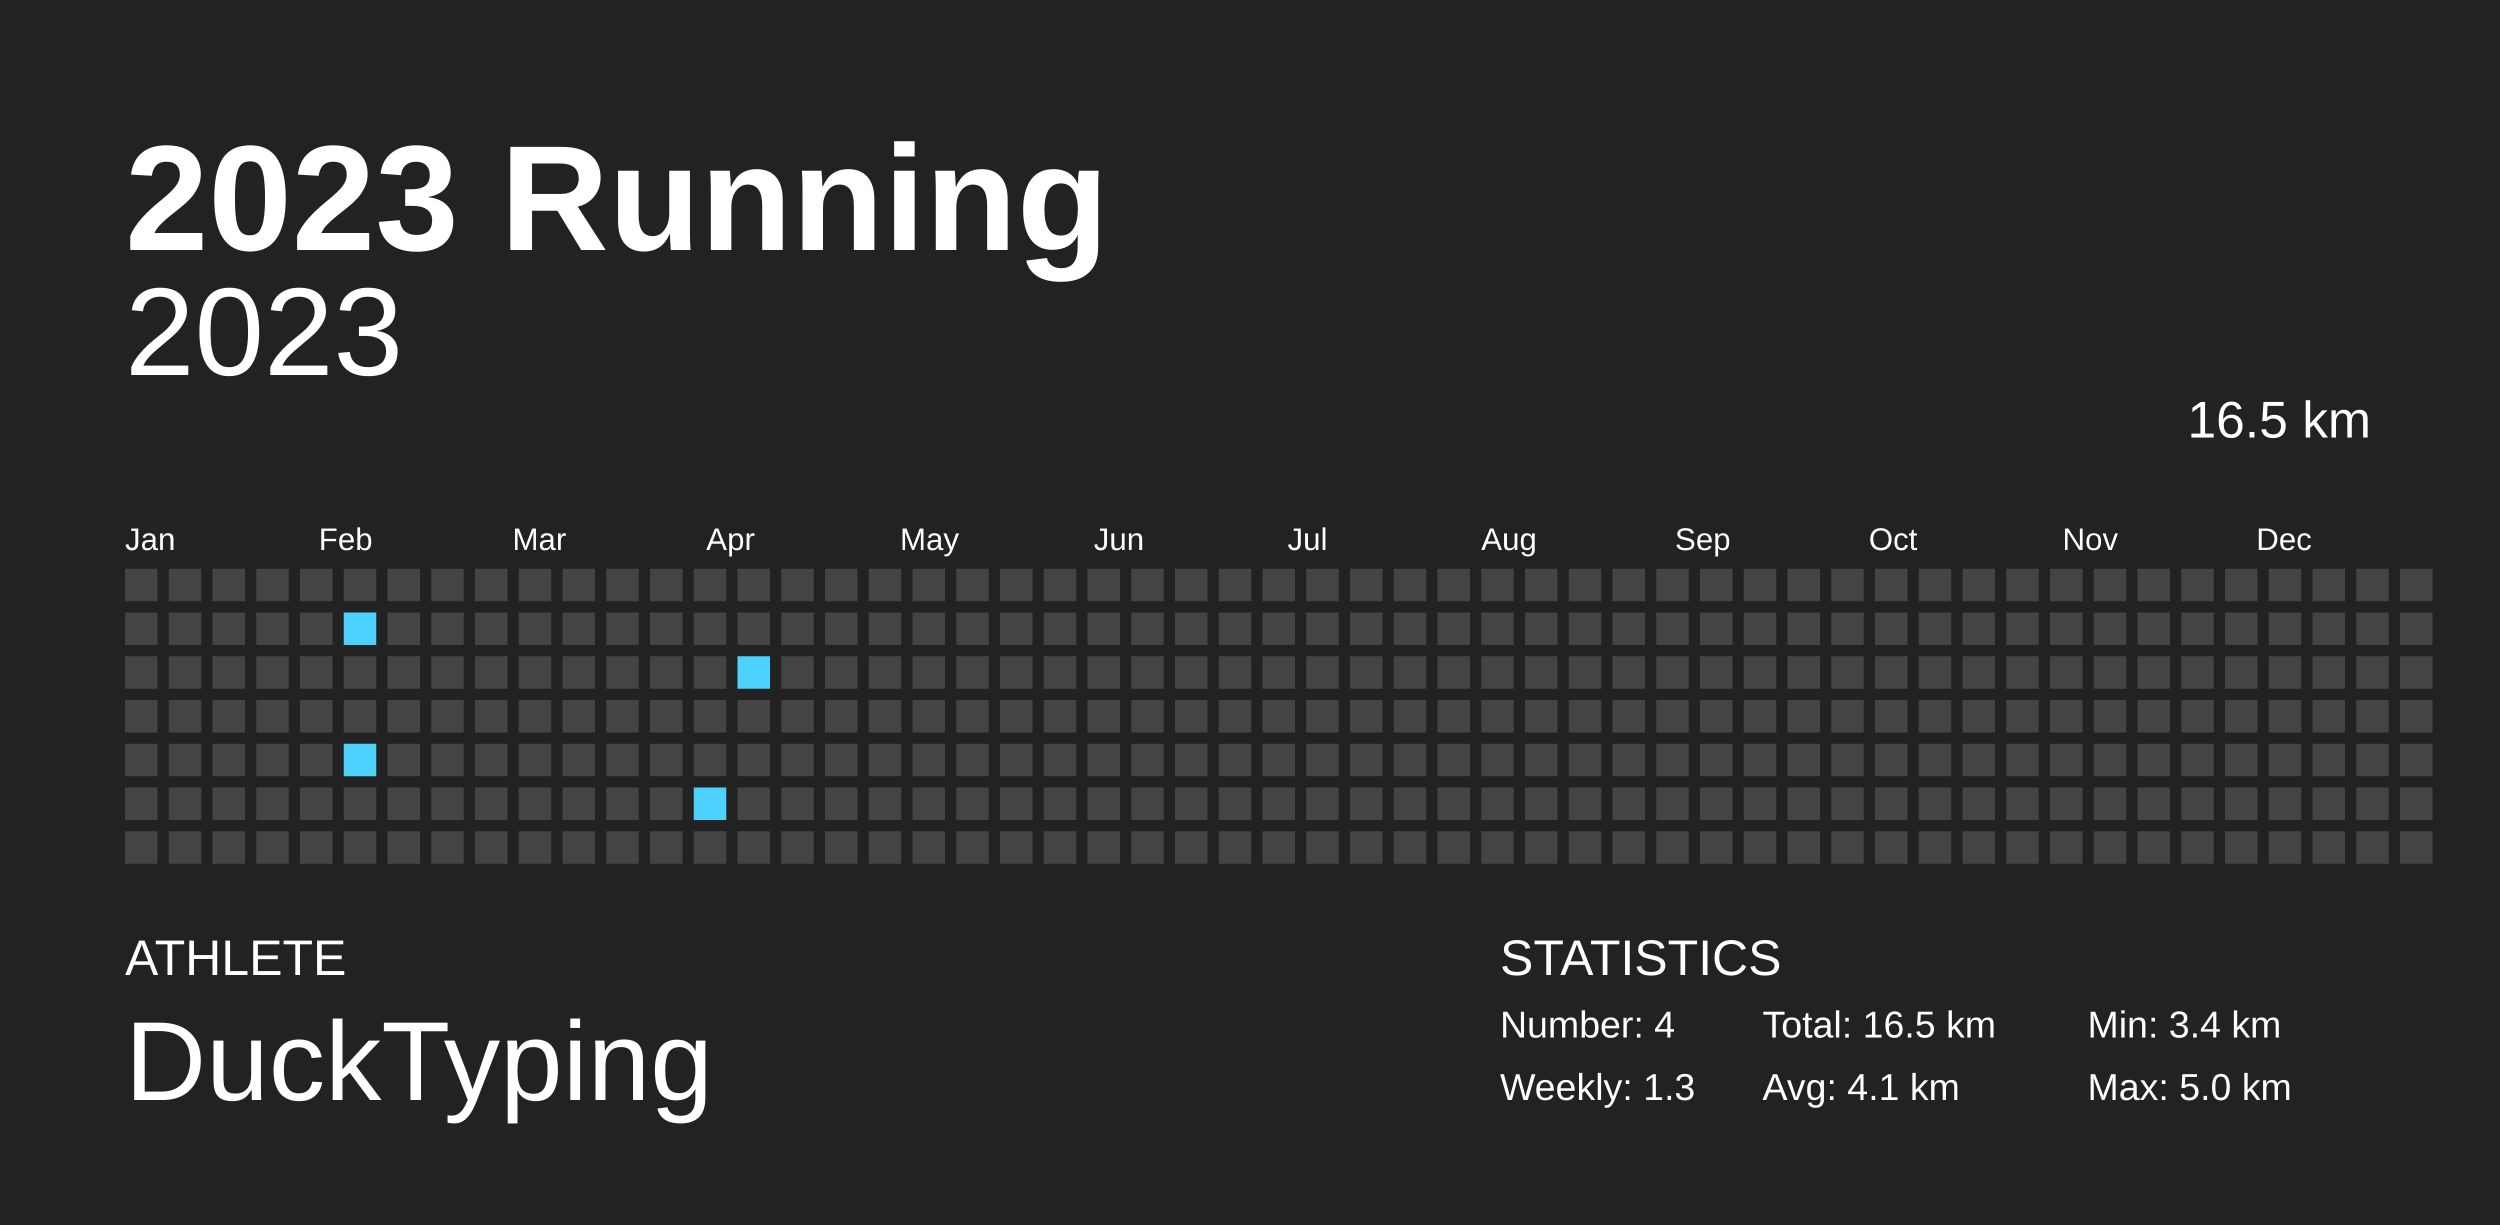
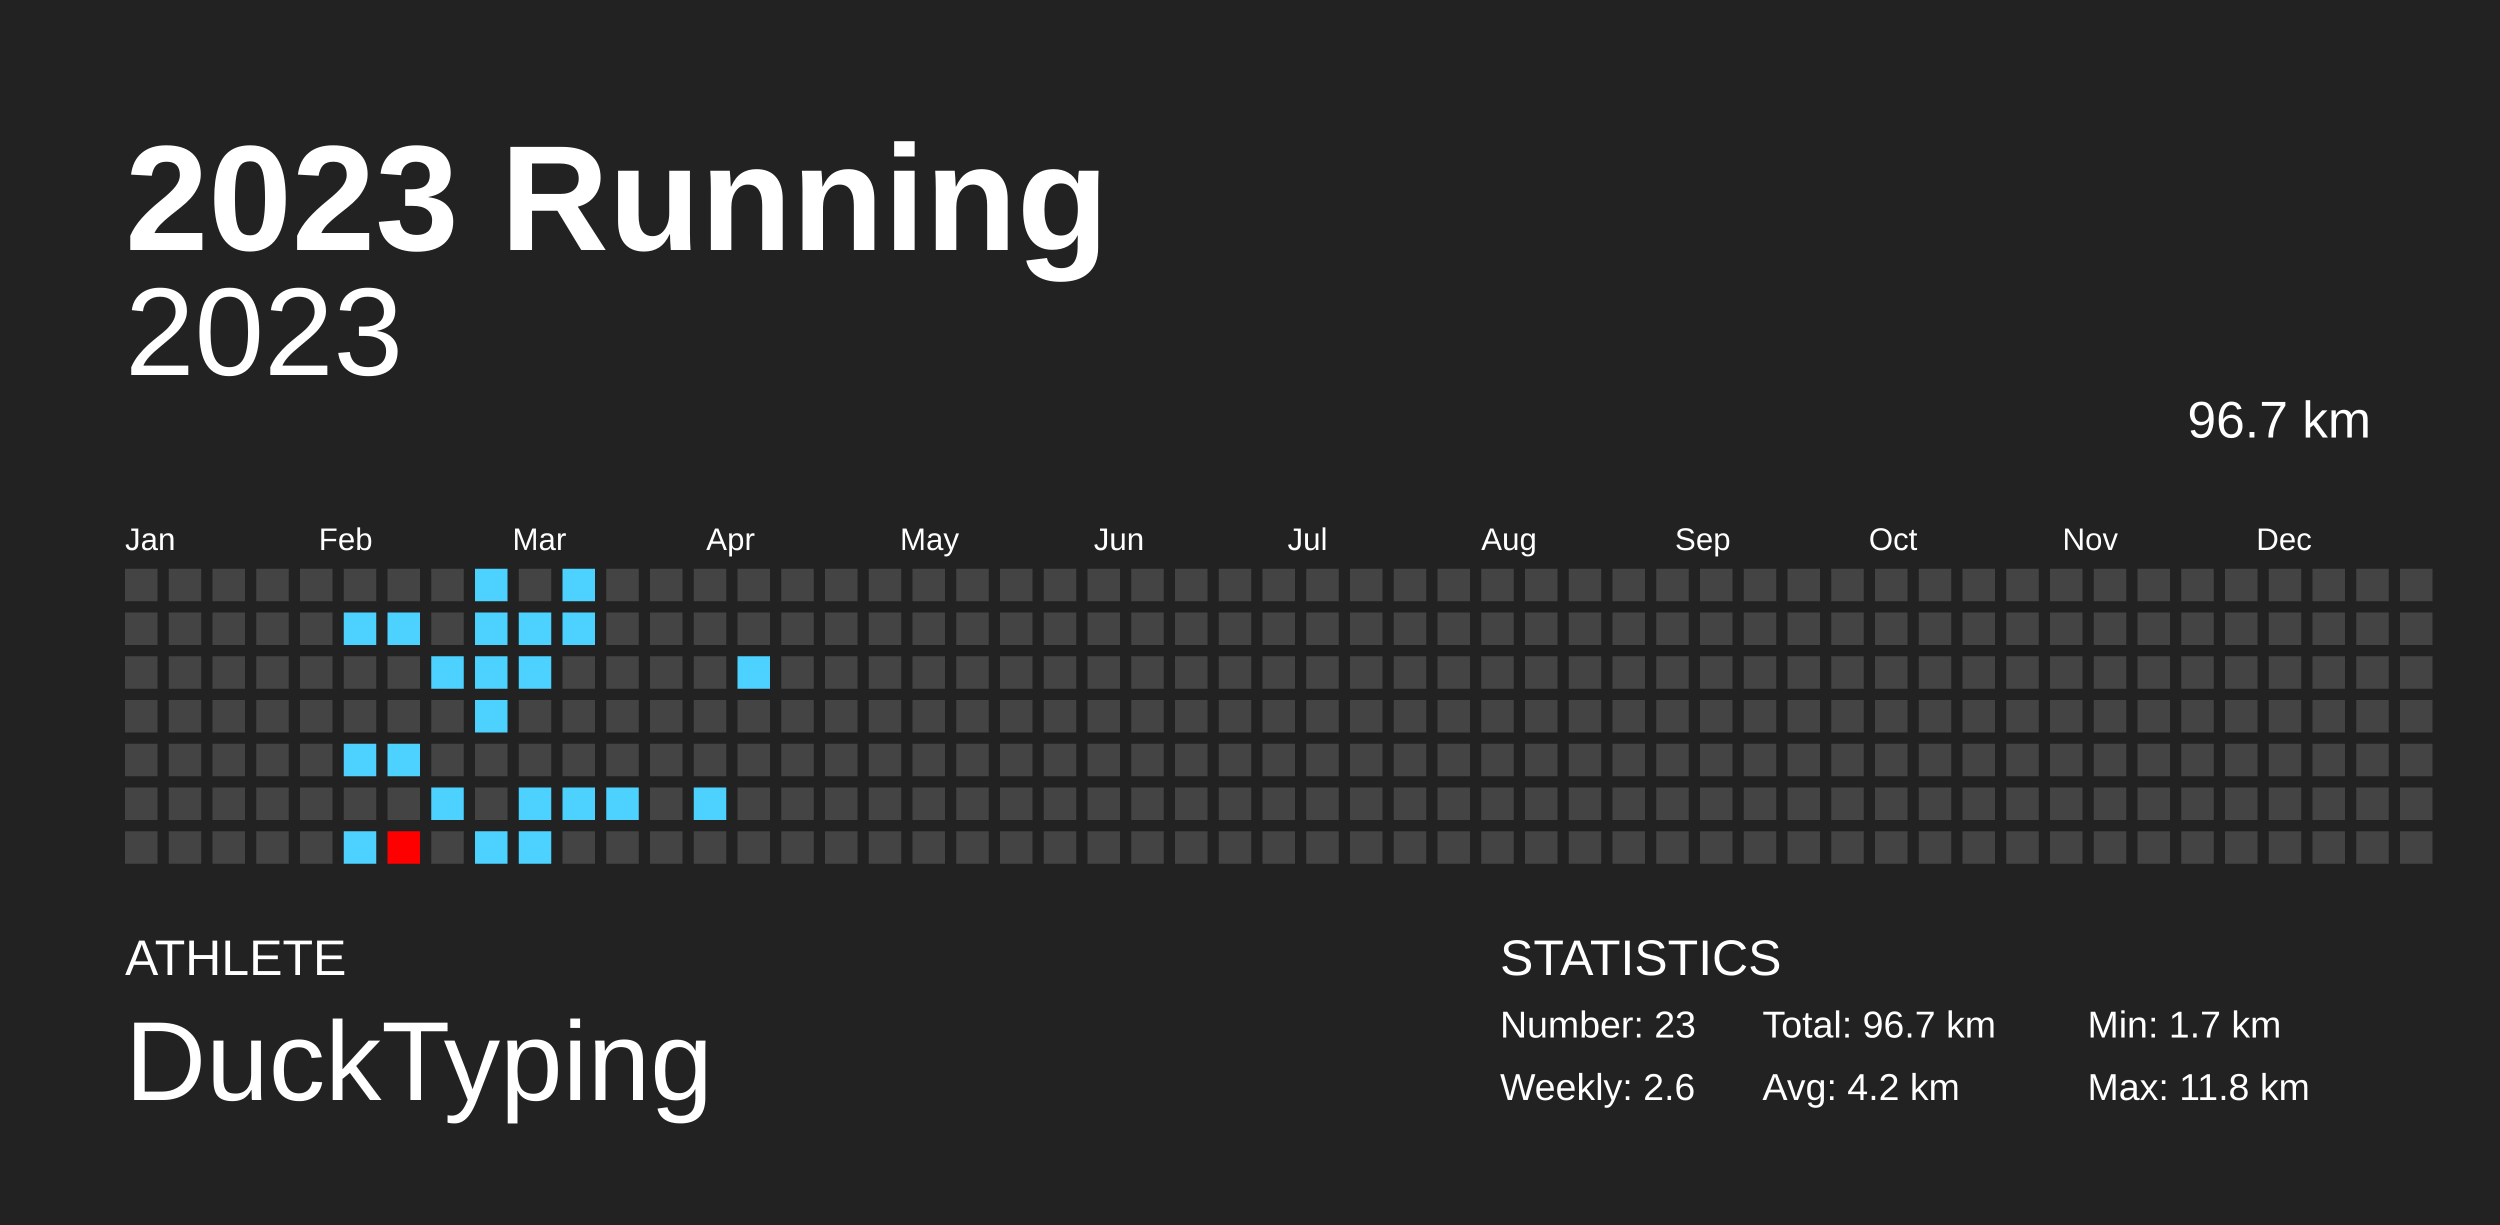
<svg xmlns="http://www.w3.org/2000/svg" baseProfile="full" height="98mm" version="1.1" viewBox="0,0,200,98" width="200mm">
  <defs />
  <rect fill="#222222" height="98" width="200" x="0" y="0" />
  <text fill="#FFFFFF" style="font-size:12px; font-family:Arial; font-weight:bold;" x="10" y="20">2023 Running</text>
  <text fill="#FFFFFF" style="font-size:4px; font-family:Arial" x="10" y="78">ATHLETE</text>
  <text fill="#FFFFFF" style="font-size:9px; font-family:Arial" x="10" y="88">DuckTyping</text>
  <text fill="#FFFFFF" style="font-size:4px; font-family:Arial" x="120" y="78">STATISTICS</text>
-   <text fill="#FFFFFF" style="font-size:3px; font-family:Arial" x="120" y="83">Number: 4</text>
-   <text fill="#FFFFFF" style="font-size:3px; font-family:Arial" x="120" y="88">Weekly: 1.3</text>
-   <text fill="#FFFFFF" style="font-size:3px; font-family:Arial" x="141" y="83">Total: 16.5 km</text>
-   <text fill="#FFFFFF" style="font-size:3px; font-family:Arial" x="141" y="88">Avg: 4.1 km</text>
-   <text fill="#FFFFFF" style="font-size:3px; font-family:Arial" x="167" y="83">Min: 3.4 km</text>
-   <text fill="#FFFFFF" style="font-size:3px; font-family:Arial" x="167" y="88">Max: 5.0 km</text>
+   <text fill="#FFFFFF" style="font-size:3px; font-family:Arial" x="120" y="83">Number: 23</text>
+   <text fill="#FFFFFF" style="font-size:3px; font-family:Arial" x="120" y="88">Weekly: 2.6</text>
+   <text fill="#FFFFFF" style="font-size:3px; font-family:Arial" x="141" y="83">Total: 96.7 km</text>
+   <text fill="#FFFFFF" style="font-size:3px; font-family:Arial" x="141" y="88">Avg: 4.2 km</text>
+   <text fill="#FFFFFF" style="font-size:3px; font-family:Arial" x="167" y="83">Min: 1.7 km</text>
+   <text fill="#FFFFFF" style="font-size:3px; font-family:Arial" x="167" y="88">Max: 11.8 km</text>
  <text alignment-baseline="hanging" fill="#FFFFFF" style="font-size:10.0px; font-family:Arial;" x="10" y="30">2023</text>
-   <text alignment-baseline="hanging" fill="#FFFFFF" style="font-size:4.125px; font-family:Arial;" x="175" y="35">16.5 km</text>
+   <text alignment-baseline="hanging" fill="#FFFFFF" style="font-size:4.125px; font-family:Arial;" x="175" y="35">96.7 km</text>
  <text fill="#FFFFFF" style="font-size:2.5px; font-family:Arial" x="10.0" y="44">Jan</text>
  <text fill="#FFFFFF" style="font-size:2.5px; font-family:Arial" x="25.5" y="44">Feb</text>
  <text fill="#FFFFFF" style="font-size:2.5px; font-family:Arial" x="41.0" y="44">Mar</text>
  <text fill="#FFFFFF" style="font-size:2.5px; font-family:Arial" x="56.5" y="44">Apr</text>
  <text fill="#FFFFFF" style="font-size:2.5px; font-family:Arial" x="72.0" y="44">May</text>
  <text fill="#FFFFFF" style="font-size:2.5px; font-family:Arial" x="87.5" y="44">Jun</text>
  <text fill="#FFFFFF" style="font-size:2.5px; font-family:Arial" x="103.0" y="44">Jul</text>
  <text fill="#FFFFFF" style="font-size:2.5px; font-family:Arial" x="118.5" y="44">Aug</text>
  <text fill="#FFFFFF" style="font-size:2.5px; font-family:Arial" x="134.0" y="44">Sep</text>
  <text fill="#FFFFFF" style="font-size:2.5px; font-family:Arial" x="149.5" y="44">Oct</text>
  <text fill="#FFFFFF" style="font-size:2.5px; font-family:Arial" x="165.0" y="44">Nov</text>
  <text fill="#FFFFFF" style="font-size:2.5px; font-family:Arial" x="180.5" y="44">Dec</text>
  <rect fill="#444444" height="2.6" width="2.6" x="10.0" y="45.5" />
  <rect fill="#444444" height="2.6" width="2.6" x="10.0" y="49.0" />
  <rect fill="#444444" height="2.6" width="2.6" x="10.0" y="52.5" />
  <rect fill="#444444" height="2.6" width="2.6" x="10.0" y="56.0" />
  <rect fill="#444444" height="2.6" width="2.6" x="10.0" y="59.5" />
  <rect fill="#444444" height="2.6" width="2.6" x="10.0" y="63.0" />
  <rect fill="#444444" height="2.6" width="2.6" x="10.0" y="66.5" />
  <rect fill="#444444" height="2.6" width="2.6" x="13.5" y="45.5" />
  <rect fill="#444444" height="2.6" width="2.6" x="13.5" y="49.0" />
  <rect fill="#444444" height="2.6" width="2.6" x="13.5" y="52.5" />
  <rect fill="#444444" height="2.6" width="2.6" x="13.5" y="56.0" />
  <rect fill="#444444" height="2.6" width="2.6" x="13.5" y="59.5" />
  <rect fill="#444444" height="2.6" width="2.6" x="13.5" y="63.0" />
  <rect fill="#444444" height="2.6" width="2.6" x="13.5" y="66.5" />
  <rect fill="#444444" height="2.6" width="2.6" x="17.0" y="45.5" />
  <rect fill="#444444" height="2.6" width="2.6" x="17.0" y="49.0" />
  <rect fill="#444444" height="2.6" width="2.6" x="17.0" y="52.5" />
  <rect fill="#444444" height="2.6" width="2.6" x="17.0" y="56.0" />
  <rect fill="#444444" height="2.6" width="2.6" x="17.0" y="59.5" />
  <rect fill="#444444" height="2.6" width="2.6" x="17.0" y="63.0" />
  <rect fill="#444444" height="2.6" width="2.6" x="17.0" y="66.5" />
  <rect fill="#444444" height="2.6" width="2.6" x="20.5" y="45.5" />
  <rect fill="#444444" height="2.6" width="2.6" x="20.5" y="49.0" />
  <rect fill="#444444" height="2.6" width="2.6" x="20.5" y="52.5" />
  <rect fill="#444444" height="2.6" width="2.6" x="20.5" y="56.0" />
  <rect fill="#444444" height="2.6" width="2.6" x="20.5" y="59.5" />
  <rect fill="#444444" height="2.6" width="2.6" x="20.5" y="63.0" />
  <rect fill="#444444" height="2.6" width="2.6" x="20.5" y="66.5" />
  <rect fill="#444444" height="2.6" width="2.6" x="24.0" y="45.5" />
  <rect fill="#444444" height="2.6" width="2.6" x="24.0" y="49.0" />
  <rect fill="#444444" height="2.6" width="2.6" x="24.0" y="52.5" />
  <rect fill="#444444" height="2.6" width="2.6" x="24.0" y="56.0" />
  <rect fill="#444444" height="2.6" width="2.6" x="24.0" y="59.5" />
  <rect fill="#444444" height="2.6" width="2.6" x="24.0" y="63.0" />
  <rect fill="#444444" height="2.6" width="2.6" x="24.0" y="66.5" />
  <rect fill="#444444" height="2.6" width="2.6" x="27.5" y="45.5" />
  <rect fill="#4dd2ff" height="2.6" width="2.6" x="27.5" y="49.0" />
  <rect fill="#444444" height="2.6" width="2.6" x="27.5" y="52.5" />
  <rect fill="#444444" height="2.6" width="2.6" x="27.5" y="56.0" />
  <rect fill="#4dd2ff" height="2.6" width="2.6" x="27.5" y="59.5" />
  <rect fill="#444444" height="2.6" width="2.6" x="27.5" y="63.0" />
-   <rect fill="#444444" height="2.6" width="2.6" x="27.5" y="66.5" />
+   <rect fill="#4dd2ff" height="2.6" width="2.6" x="27.5" y="66.5" />
  <rect fill="#444444" height="2.6" width="2.6" x="31.0" y="45.5" />
-   <rect fill="#444444" height="2.6" width="2.6" x="31.0" y="49.0" />
+   <rect fill="#4dd2ff" height="2.6" width="2.6" x="31.0" y="49.0" />
  <rect fill="#444444" height="2.6" width="2.6" x="31.0" y="52.5" />
  <rect fill="#444444" height="2.6" width="2.6" x="31.0" y="56.0" />
-   <rect fill="#444444" height="2.6" width="2.6" x="31.0" y="59.5" />
+   <rect fill="#4dd2ff" height="2.6" width="2.6" x="31.0" y="59.5" />
  <rect fill="#444444" height="2.6" width="2.6" x="31.0" y="63.0" />
-   <rect fill="#444444" height="2.6" width="2.6" x="31.0" y="66.5" />
+   <rect fill="#ff0000" height="2.6" width="2.6" x="31.0" y="66.5" />
  <rect fill="#444444" height="2.6" width="2.6" x="34.5" y="45.5" />
  <rect fill="#444444" height="2.6" width="2.6" x="34.5" y="49.0" />
-   <rect fill="#444444" height="2.6" width="2.6" x="34.5" y="52.5" />
+   <rect fill="#4dd2ff" height="2.6" width="2.6" x="34.5" y="52.5" />
  <rect fill="#444444" height="2.6" width="2.6" x="34.5" y="56.0" />
  <rect fill="#444444" height="2.6" width="2.6" x="34.5" y="59.5" />
-   <rect fill="#444444" height="2.6" width="2.6" x="34.5" y="63.0" />
+   <rect fill="#4dd2ff" height="2.6" width="2.6" x="34.5" y="63.0" />
  <rect fill="#444444" height="2.6" width="2.6" x="34.5" y="66.5" />
-   <rect fill="#444444" height="2.6" width="2.6" x="38.0" y="45.5" />
-   <rect fill="#444444" height="2.6" width="2.6" x="38.0" y="49.0" />
-   <rect fill="#444444" height="2.6" width="2.6" x="38.0" y="52.5" />
-   <rect fill="#444444" height="2.6" width="2.6" x="38.0" y="56.0" />
+   <rect fill="#4dd2ff" height="2.6" width="2.6" x="38.0" y="45.5" />
+   <rect fill="#4dd2ff" height="2.6" width="2.6" x="38.0" y="49.0" />
+   <rect fill="#4dd2ff" height="2.6" width="2.6" x="38.0" y="52.5" />
+   <rect fill="#4dd2ff" height="2.6" width="2.6" x="38.0" y="56.0" />
  <rect fill="#444444" height="2.6" width="2.6" x="38.0" y="59.5" />
  <rect fill="#444444" height="2.6" width="2.6" x="38.0" y="63.0" />
-   <rect fill="#444444" height="2.6" width="2.6" x="38.0" y="66.5" />
+   <rect fill="#4dd2ff" height="2.6" width="2.6" x="38.0" y="66.5" />
  <rect fill="#444444" height="2.6" width="2.6" x="41.5" y="45.5" />
-   <rect fill="#444444" height="2.6" width="2.6" x="41.5" y="49.0" />
-   <rect fill="#444444" height="2.6" width="2.6" x="41.5" y="52.5" />
+   <rect fill="#4dd2ff" height="2.6" width="2.6" x="41.5" y="49.0" />
+   <rect fill="#4dd2ff" height="2.6" width="2.6" x="41.5" y="52.5" />
  <rect fill="#444444" height="2.6" width="2.6" x="41.5" y="56.0" />
  <rect fill="#444444" height="2.6" width="2.6" x="41.5" y="59.5" />
-   <rect fill="#444444" height="2.6" width="2.6" x="41.5" y="63.0" />
-   <rect fill="#444444" height="2.6" width="2.6" x="41.5" y="66.5" />
-   <rect fill="#444444" height="2.6" width="2.6" x="45.0" y="45.5" />
-   <rect fill="#444444" height="2.6" width="2.6" x="45.0" y="49.0" />
+   <rect fill="#4dd2ff" height="2.6" width="2.6" x="41.5" y="63.0" />
+   <rect fill="#4dd2ff" height="2.6" width="2.6" x="41.5" y="66.5" />
+   <rect fill="#4dd2ff" height="2.6" width="2.6" x="45.0" y="45.5" />
+   <rect fill="#4dd2ff" height="2.6" width="2.6" x="45.0" y="49.0" />
  <rect fill="#444444" height="2.6" width="2.6" x="45.0" y="52.5" />
  <rect fill="#444444" height="2.6" width="2.6" x="45.0" y="56.0" />
  <rect fill="#444444" height="2.6" width="2.6" x="45.0" y="59.5" />
-   <rect fill="#444444" height="2.6" width="2.6" x="45.0" y="63.0" />
+   <rect fill="#4dd2ff" height="2.6" width="2.6" x="45.0" y="63.0" />
  <rect fill="#444444" height="2.6" width="2.6" x="45.0" y="66.5" />
  <rect fill="#444444" height="2.6" width="2.6" x="48.5" y="45.5" />
  <rect fill="#444444" height="2.6" width="2.6" x="48.5" y="49.0" />
  <rect fill="#444444" height="2.6" width="2.6" x="48.5" y="52.5" />
  <rect fill="#444444" height="2.6" width="2.6" x="48.5" y="56.0" />
  <rect fill="#444444" height="2.6" width="2.6" x="48.5" y="59.5" />
-   <rect fill="#444444" height="2.6" width="2.6" x="48.5" y="63.0" />
+   <rect fill="#4dd2ff" height="2.6" width="2.6" x="48.5" y="63.0" />
  <rect fill="#444444" height="2.6" width="2.6" x="48.5" y="66.5" />
  <rect fill="#444444" height="2.6" width="2.6" x="52.0" y="45.5" />
  <rect fill="#444444" height="2.6" width="2.6" x="52.0" y="49.0" />
  <rect fill="#444444" height="2.6" width="2.6" x="52.0" y="52.5" />
  <rect fill="#444444" height="2.6" width="2.6" x="52.0" y="56.0" />
  <rect fill="#444444" height="2.6" width="2.6" x="52.0" y="59.5" />
  <rect fill="#444444" height="2.6" width="2.6" x="52.0" y="63.0" />
  <rect fill="#444444" height="2.6" width="2.6" x="52.0" y="66.5" />
  <rect fill="#444444" height="2.6" width="2.6" x="55.5" y="45.5" />
  <rect fill="#444444" height="2.6" width="2.6" x="55.5" y="49.0" />
  <rect fill="#444444" height="2.6" width="2.6" x="55.5" y="52.5" />
  <rect fill="#444444" height="2.6" width="2.6" x="55.5" y="56.0" />
  <rect fill="#444444" height="2.6" width="2.6" x="55.5" y="59.5" />
  <rect fill="#4dd2ff" height="2.6" width="2.6" x="55.5" y="63.0" />
  <rect fill="#444444" height="2.6" width="2.6" x="55.5" y="66.5" />
  <rect fill="#444444" height="2.6" width="2.6" x="59.0" y="45.5" />
  <rect fill="#444444" height="2.6" width="2.6" x="59.0" y="49.0" />
  <rect fill="#4dd2ff" height="2.6" width="2.6" x="59.0" y="52.5" />
  <rect fill="#444444" height="2.6" width="2.6" x="59.0" y="56.0" />
  <rect fill="#444444" height="2.6" width="2.6" x="59.0" y="59.5" />
  <rect fill="#444444" height="2.6" width="2.6" x="59.0" y="63.0" />
  <rect fill="#444444" height="2.6" width="2.6" x="59.0" y="66.5" />
  <rect fill="#444444" height="2.6" width="2.6" x="62.5" y="45.5" />
  <rect fill="#444444" height="2.6" width="2.6" x="62.5" y="49.0" />
  <rect fill="#444444" height="2.6" width="2.6" x="62.5" y="52.5" />
  <rect fill="#444444" height="2.6" width="2.6" x="62.5" y="56.0" />
  <rect fill="#444444" height="2.6" width="2.6" x="62.5" y="59.5" />
  <rect fill="#444444" height="2.6" width="2.6" x="62.5" y="63.0" />
  <rect fill="#444444" height="2.6" width="2.6" x="62.5" y="66.5" />
  <rect fill="#444444" height="2.6" width="2.6" x="66.0" y="45.5" />
  <rect fill="#444444" height="2.6" width="2.6" x="66.0" y="49.0" />
  <rect fill="#444444" height="2.6" width="2.6" x="66.0" y="52.5" />
  <rect fill="#444444" height="2.6" width="2.6" x="66.0" y="56.0" />
  <rect fill="#444444" height="2.6" width="2.6" x="66.0" y="59.5" />
  <rect fill="#444444" height="2.6" width="2.6" x="66.0" y="63.0" />
  <rect fill="#444444" height="2.6" width="2.6" x="66.0" y="66.5" />
  <rect fill="#444444" height="2.6" width="2.6" x="69.5" y="45.5" />
  <rect fill="#444444" height="2.6" width="2.6" x="69.5" y="49.0" />
  <rect fill="#444444" height="2.6" width="2.6" x="69.5" y="52.5" />
  <rect fill="#444444" height="2.6" width="2.6" x="69.5" y="56.0" />
  <rect fill="#444444" height="2.6" width="2.6" x="69.5" y="59.5" />
  <rect fill="#444444" height="2.6" width="2.6" x="69.5" y="63.0" />
  <rect fill="#444444" height="2.6" width="2.6" x="69.5" y="66.5" />
  <rect fill="#444444" height="2.6" width="2.6" x="73.0" y="45.5" />
  <rect fill="#444444" height="2.6" width="2.6" x="73.0" y="49.0" />
  <rect fill="#444444" height="2.6" width="2.6" x="73.0" y="52.5" />
  <rect fill="#444444" height="2.6" width="2.6" x="73.0" y="56.0" />
  <rect fill="#444444" height="2.6" width="2.6" x="73.0" y="59.5" />
  <rect fill="#444444" height="2.6" width="2.6" x="73.0" y="63.0" />
  <rect fill="#444444" height="2.6" width="2.6" x="73.0" y="66.5" />
  <rect fill="#444444" height="2.6" width="2.6" x="76.5" y="45.5" />
  <rect fill="#444444" height="2.6" width="2.6" x="76.5" y="49.0" />
  <rect fill="#444444" height="2.6" width="2.6" x="76.5" y="52.5" />
  <rect fill="#444444" height="2.6" width="2.6" x="76.5" y="56.0" />
  <rect fill="#444444" height="2.6" width="2.6" x="76.5" y="59.5" />
  <rect fill="#444444" height="2.6" width="2.6" x="76.5" y="63.0" />
  <rect fill="#444444" height="2.6" width="2.6" x="76.5" y="66.5" />
  <rect fill="#444444" height="2.6" width="2.6" x="80.0" y="45.5" />
  <rect fill="#444444" height="2.6" width="2.6" x="80.0" y="49.0" />
  <rect fill="#444444" height="2.6" width="2.6" x="80.0" y="52.5" />
  <rect fill="#444444" height="2.6" width="2.6" x="80.0" y="56.0" />
  <rect fill="#444444" height="2.6" width="2.6" x="80.0" y="59.5" />
  <rect fill="#444444" height="2.6" width="2.6" x="80.0" y="63.0" />
  <rect fill="#444444" height="2.6" width="2.6" x="80.0" y="66.5" />
  <rect fill="#444444" height="2.6" width="2.6" x="83.5" y="45.5" />
  <rect fill="#444444" height="2.6" width="2.6" x="83.5" y="49.0" />
  <rect fill="#444444" height="2.6" width="2.6" x="83.5" y="52.5" />
  <rect fill="#444444" height="2.6" width="2.6" x="83.5" y="56.0" />
  <rect fill="#444444" height="2.6" width="2.6" x="83.5" y="59.5" />
  <rect fill="#444444" height="2.6" width="2.6" x="83.5" y="63.0" />
  <rect fill="#444444" height="2.6" width="2.6" x="83.5" y="66.5" />
  <rect fill="#444444" height="2.6" width="2.6" x="87.0" y="45.5" />
  <rect fill="#444444" height="2.6" width="2.6" x="87.0" y="49.0" />
  <rect fill="#444444" height="2.6" width="2.6" x="87.0" y="52.5" />
  <rect fill="#444444" height="2.6" width="2.6" x="87.0" y="56.0" />
  <rect fill="#444444" height="2.6" width="2.6" x="87.0" y="59.5" />
  <rect fill="#444444" height="2.6" width="2.6" x="87.0" y="63.0" />
  <rect fill="#444444" height="2.6" width="2.6" x="87.0" y="66.5" />
  <rect fill="#444444" height="2.6" width="2.6" x="90.5" y="45.5" />
  <rect fill="#444444" height="2.6" width="2.6" x="90.5" y="49.0" />
  <rect fill="#444444" height="2.6" width="2.6" x="90.5" y="52.5" />
  <rect fill="#444444" height="2.6" width="2.6" x="90.5" y="56.0" />
  <rect fill="#444444" height="2.6" width="2.6" x="90.5" y="59.5" />
  <rect fill="#444444" height="2.6" width="2.6" x="90.5" y="63.0" />
  <rect fill="#444444" height="2.6" width="2.6" x="90.5" y="66.5" />
  <rect fill="#444444" height="2.6" width="2.6" x="94.0" y="45.5" />
  <rect fill="#444444" height="2.6" width="2.6" x="94.0" y="49.0" />
  <rect fill="#444444" height="2.6" width="2.6" x="94.0" y="52.5" />
  <rect fill="#444444" height="2.6" width="2.6" x="94.0" y="56.0" />
  <rect fill="#444444" height="2.6" width="2.6" x="94.0" y="59.5" />
  <rect fill="#444444" height="2.6" width="2.6" x="94.0" y="63.0" />
  <rect fill="#444444" height="2.6" width="2.6" x="94.0" y="66.5" />
  <rect fill="#444444" height="2.6" width="2.6" x="97.5" y="45.5" />
  <rect fill="#444444" height="2.6" width="2.6" x="97.5" y="49.0" />
  <rect fill="#444444" height="2.6" width="2.6" x="97.5" y="52.5" />
  <rect fill="#444444" height="2.6" width="2.6" x="97.5" y="56.0" />
  <rect fill="#444444" height="2.6" width="2.6" x="97.5" y="59.5" />
  <rect fill="#444444" height="2.6" width="2.6" x="97.5" y="63.0" />
  <rect fill="#444444" height="2.6" width="2.6" x="97.5" y="66.5" />
  <rect fill="#444444" height="2.6" width="2.6" x="101.0" y="45.5" />
  <rect fill="#444444" height="2.6" width="2.6" x="101.0" y="49.0" />
  <rect fill="#444444" height="2.6" width="2.6" x="101.0" y="52.5" />
  <rect fill="#444444" height="2.6" width="2.6" x="101.0" y="56.0" />
  <rect fill="#444444" height="2.6" width="2.6" x="101.0" y="59.5" />
  <rect fill="#444444" height="2.6" width="2.6" x="101.0" y="63.0" />
  <rect fill="#444444" height="2.6" width="2.6" x="101.0" y="66.5" />
  <rect fill="#444444" height="2.6" width="2.6" x="104.5" y="45.5" />
  <rect fill="#444444" height="2.6" width="2.6" x="104.5" y="49.0" />
  <rect fill="#444444" height="2.6" width="2.6" x="104.5" y="52.5" />
  <rect fill="#444444" height="2.6" width="2.6" x="104.5" y="56.0" />
  <rect fill="#444444" height="2.6" width="2.6" x="104.5" y="59.5" />
  <rect fill="#444444" height="2.6" width="2.6" x="104.5" y="63.0" />
  <rect fill="#444444" height="2.6" width="2.6" x="104.5" y="66.5" />
  <rect fill="#444444" height="2.6" width="2.6" x="108.0" y="45.5" />
  <rect fill="#444444" height="2.6" width="2.6" x="108.0" y="49.0" />
  <rect fill="#444444" height="2.6" width="2.6" x="108.0" y="52.5" />
  <rect fill="#444444" height="2.6" width="2.6" x="108.0" y="56.0" />
  <rect fill="#444444" height="2.6" width="2.6" x="108.0" y="59.5" />
  <rect fill="#444444" height="2.6" width="2.6" x="108.0" y="63.0" />
  <rect fill="#444444" height="2.6" width="2.6" x="108.0" y="66.5" />
  <rect fill="#444444" height="2.6" width="2.6" x="111.5" y="45.5" />
  <rect fill="#444444" height="2.6" width="2.6" x="111.5" y="49.0" />
  <rect fill="#444444" height="2.6" width="2.6" x="111.5" y="52.5" />
  <rect fill="#444444" height="2.6" width="2.6" x="111.5" y="56.0" />
  <rect fill="#444444" height="2.6" width="2.6" x="111.5" y="59.5" />
  <rect fill="#444444" height="2.6" width="2.6" x="111.5" y="63.0" />
  <rect fill="#444444" height="2.6" width="2.6" x="111.5" y="66.5" />
  <rect fill="#444444" height="2.6" width="2.6" x="115.0" y="45.5" />
  <rect fill="#444444" height="2.6" width="2.6" x="115.0" y="49.0" />
  <rect fill="#444444" height="2.6" width="2.6" x="115.0" y="52.5" />
  <rect fill="#444444" height="2.6" width="2.6" x="115.0" y="56.0" />
  <rect fill="#444444" height="2.6" width="2.6" x="115.0" y="59.5" />
  <rect fill="#444444" height="2.6" width="2.6" x="115.0" y="63.0" />
  <rect fill="#444444" height="2.6" width="2.6" x="115.0" y="66.5" />
  <rect fill="#444444" height="2.6" width="2.6" x="118.5" y="45.5" />
  <rect fill="#444444" height="2.6" width="2.6" x="118.5" y="49.0" />
  <rect fill="#444444" height="2.6" width="2.6" x="118.5" y="52.5" />
  <rect fill="#444444" height="2.6" width="2.6" x="118.5" y="56.0" />
  <rect fill="#444444" height="2.6" width="2.6" x="118.5" y="59.5" />
  <rect fill="#444444" height="2.6" width="2.6" x="118.5" y="63.0" />
  <rect fill="#444444" height="2.6" width="2.6" x="118.5" y="66.5" />
  <rect fill="#444444" height="2.6" width="2.6" x="122.0" y="45.5" />
  <rect fill="#444444" height="2.6" width="2.6" x="122.0" y="49.0" />
  <rect fill="#444444" height="2.6" width="2.6" x="122.0" y="52.5" />
  <rect fill="#444444" height="2.6" width="2.6" x="122.0" y="56.0" />
  <rect fill="#444444" height="2.6" width="2.6" x="122.0" y="59.5" />
  <rect fill="#444444" height="2.6" width="2.6" x="122.0" y="63.0" />
  <rect fill="#444444" height="2.6" width="2.6" x="122.0" y="66.5" />
  <rect fill="#444444" height="2.6" width="2.6" x="125.5" y="45.5" />
  <rect fill="#444444" height="2.6" width="2.6" x="125.5" y="49.0" />
  <rect fill="#444444" height="2.6" width="2.6" x="125.5" y="52.5" />
  <rect fill="#444444" height="2.6" width="2.6" x="125.5" y="56.0" />
  <rect fill="#444444" height="2.6" width="2.6" x="125.5" y="59.5" />
  <rect fill="#444444" height="2.6" width="2.6" x="125.5" y="63.0" />
  <rect fill="#444444" height="2.6" width="2.6" x="125.5" y="66.5" />
  <rect fill="#444444" height="2.6" width="2.6" x="129.0" y="45.5" />
  <rect fill="#444444" height="2.6" width="2.6" x="129.0" y="49.0" />
  <rect fill="#444444" height="2.6" width="2.6" x="129.0" y="52.5" />
  <rect fill="#444444" height="2.6" width="2.6" x="129.0" y="56.0" />
  <rect fill="#444444" height="2.6" width="2.6" x="129.0" y="59.5" />
  <rect fill="#444444" height="2.6" width="2.6" x="129.0" y="63.0" />
  <rect fill="#444444" height="2.6" width="2.6" x="129.0" y="66.5" />
  <rect fill="#444444" height="2.6" width="2.6" x="132.5" y="45.5" />
  <rect fill="#444444" height="2.6" width="2.6" x="132.5" y="49.0" />
  <rect fill="#444444" height="2.6" width="2.6" x="132.5" y="52.5" />
  <rect fill="#444444" height="2.6" width="2.6" x="132.5" y="56.0" />
  <rect fill="#444444" height="2.6" width="2.6" x="132.5" y="59.5" />
  <rect fill="#444444" height="2.6" width="2.6" x="132.5" y="63.0" />
  <rect fill="#444444" height="2.6" width="2.6" x="132.5" y="66.5" />
  <rect fill="#444444" height="2.6" width="2.6" x="136.0" y="45.5" />
  <rect fill="#444444" height="2.6" width="2.6" x="136.0" y="49.0" />
  <rect fill="#444444" height="2.6" width="2.6" x="136.0" y="52.5" />
  <rect fill="#444444" height="2.6" width="2.6" x="136.0" y="56.0" />
  <rect fill="#444444" height="2.6" width="2.6" x="136.0" y="59.5" />
  <rect fill="#444444" height="2.6" width="2.6" x="136.0" y="63.0" />
  <rect fill="#444444" height="2.6" width="2.6" x="136.0" y="66.5" />
  <rect fill="#444444" height="2.6" width="2.6" x="139.5" y="45.5" />
  <rect fill="#444444" height="2.6" width="2.6" x="139.5" y="49.0" />
  <rect fill="#444444" height="2.6" width="2.6" x="139.5" y="52.5" />
  <rect fill="#444444" height="2.6" width="2.6" x="139.5" y="56.0" />
  <rect fill="#444444" height="2.6" width="2.6" x="139.5" y="59.5" />
  <rect fill="#444444" height="2.6" width="2.6" x="139.5" y="63.0" />
  <rect fill="#444444" height="2.6" width="2.6" x="139.5" y="66.5" />
  <rect fill="#444444" height="2.6" width="2.6" x="143.0" y="45.5" />
  <rect fill="#444444" height="2.6" width="2.6" x="143.0" y="49.0" />
  <rect fill="#444444" height="2.6" width="2.6" x="143.0" y="52.5" />
  <rect fill="#444444" height="2.6" width="2.6" x="143.0" y="56.0" />
  <rect fill="#444444" height="2.6" width="2.6" x="143.0" y="59.5" />
  <rect fill="#444444" height="2.6" width="2.6" x="143.0" y="63.0" />
  <rect fill="#444444" height="2.6" width="2.6" x="143.0" y="66.5" />
  <rect fill="#444444" height="2.6" width="2.6" x="146.5" y="45.5" />
  <rect fill="#444444" height="2.6" width="2.6" x="146.5" y="49.0" />
  <rect fill="#444444" height="2.6" width="2.6" x="146.5" y="52.5" />
  <rect fill="#444444" height="2.6" width="2.6" x="146.5" y="56.0" />
  <rect fill="#444444" height="2.6" width="2.6" x="146.5" y="59.5" />
  <rect fill="#444444" height="2.6" width="2.6" x="146.5" y="63.0" />
  <rect fill="#444444" height="2.6" width="2.6" x="146.5" y="66.5" />
  <rect fill="#444444" height="2.6" width="2.6" x="150.0" y="45.5" />
  <rect fill="#444444" height="2.6" width="2.6" x="150.0" y="49.0" />
  <rect fill="#444444" height="2.6" width="2.6" x="150.0" y="52.5" />
  <rect fill="#444444" height="2.6" width="2.6" x="150.0" y="56.0" />
  <rect fill="#444444" height="2.6" width="2.6" x="150.0" y="59.5" />
  <rect fill="#444444" height="2.6" width="2.6" x="150.0" y="63.0" />
  <rect fill="#444444" height="2.6" width="2.6" x="150.0" y="66.5" />
  <rect fill="#444444" height="2.6" width="2.6" x="153.5" y="45.5" />
  <rect fill="#444444" height="2.6" width="2.6" x="153.5" y="49.0" />
  <rect fill="#444444" height="2.6" width="2.6" x="153.5" y="52.5" />
  <rect fill="#444444" height="2.6" width="2.6" x="153.5" y="56.0" />
  <rect fill="#444444" height="2.6" width="2.6" x="153.5" y="59.5" />
  <rect fill="#444444" height="2.6" width="2.6" x="153.5" y="63.0" />
  <rect fill="#444444" height="2.6" width="2.6" x="153.5" y="66.5" />
  <rect fill="#444444" height="2.6" width="2.6" x="157.0" y="45.5" />
  <rect fill="#444444" height="2.6" width="2.6" x="157.0" y="49.0" />
  <rect fill="#444444" height="2.6" width="2.6" x="157.0" y="52.5" />
  <rect fill="#444444" height="2.6" width="2.6" x="157.0" y="56.0" />
  <rect fill="#444444" height="2.6" width="2.6" x="157.0" y="59.5" />
  <rect fill="#444444" height="2.6" width="2.6" x="157.0" y="63.0" />
  <rect fill="#444444" height="2.6" width="2.6" x="157.0" y="66.5" />
  <rect fill="#444444" height="2.6" width="2.6" x="160.5" y="45.5" />
  <rect fill="#444444" height="2.6" width="2.6" x="160.5" y="49.0" />
  <rect fill="#444444" height="2.6" width="2.6" x="160.5" y="52.5" />
  <rect fill="#444444" height="2.6" width="2.6" x="160.5" y="56.0" />
  <rect fill="#444444" height="2.6" width="2.6" x="160.5" y="59.5" />
  <rect fill="#444444" height="2.6" width="2.6" x="160.5" y="63.0" />
  <rect fill="#444444" height="2.6" width="2.6" x="160.5" y="66.5" />
  <rect fill="#444444" height="2.6" width="2.6" x="164.0" y="45.5" />
  <rect fill="#444444" height="2.6" width="2.6" x="164.0" y="49.0" />
  <rect fill="#444444" height="2.6" width="2.6" x="164.0" y="52.5" />
  <rect fill="#444444" height="2.6" width="2.6" x="164.0" y="56.0" />
  <rect fill="#444444" height="2.6" width="2.6" x="164.0" y="59.5" />
  <rect fill="#444444" height="2.6" width="2.6" x="164.0" y="63.0" />
  <rect fill="#444444" height="2.6" width="2.6" x="164.0" y="66.5" />
  <rect fill="#444444" height="2.6" width="2.6" x="167.5" y="45.5" />
  <rect fill="#444444" height="2.6" width="2.6" x="167.5" y="49.0" />
  <rect fill="#444444" height="2.6" width="2.6" x="167.5" y="52.5" />
  <rect fill="#444444" height="2.6" width="2.6" x="167.5" y="56.0" />
  <rect fill="#444444" height="2.6" width="2.6" x="167.5" y="59.5" />
  <rect fill="#444444" height="2.6" width="2.6" x="167.5" y="63.0" />
  <rect fill="#444444" height="2.6" width="2.6" x="167.5" y="66.5" />
  <rect fill="#444444" height="2.6" width="2.6" x="171.0" y="45.5" />
  <rect fill="#444444" height="2.6" width="2.6" x="171.0" y="49.0" />
  <rect fill="#444444" height="2.6" width="2.6" x="171.0" y="52.5" />
  <rect fill="#444444" height="2.6" width="2.6" x="171.0" y="56.0" />
  <rect fill="#444444" height="2.6" width="2.6" x="171.0" y="59.5" />
  <rect fill="#444444" height="2.6" width="2.6" x="171.0" y="63.0" />
  <rect fill="#444444" height="2.6" width="2.6" x="171.0" y="66.5" />
  <rect fill="#444444" height="2.6" width="2.6" x="174.5" y="45.5" />
  <rect fill="#444444" height="2.6" width="2.6" x="174.5" y="49.0" />
  <rect fill="#444444" height="2.6" width="2.6" x="174.5" y="52.5" />
  <rect fill="#444444" height="2.6" width="2.6" x="174.5" y="56.0" />
  <rect fill="#444444" height="2.6" width="2.6" x="174.5" y="59.5" />
  <rect fill="#444444" height="2.6" width="2.6" x="174.5" y="63.0" />
  <rect fill="#444444" height="2.6" width="2.6" x="174.5" y="66.5" />
  <rect fill="#444444" height="2.6" width="2.6" x="178.0" y="45.5" />
  <rect fill="#444444" height="2.6" width="2.6" x="178.0" y="49.0" />
  <rect fill="#444444" height="2.6" width="2.6" x="178.0" y="52.5" />
  <rect fill="#444444" height="2.6" width="2.6" x="178.0" y="56.0" />
  <rect fill="#444444" height="2.6" width="2.6" x="178.0" y="59.5" />
  <rect fill="#444444" height="2.6" width="2.6" x="178.0" y="63.0" />
  <rect fill="#444444" height="2.6" width="2.6" x="178.0" y="66.5" />
  <rect fill="#444444" height="2.6" width="2.6" x="181.5" y="45.5" />
  <rect fill="#444444" height="2.6" width="2.6" x="181.5" y="49.0" />
  <rect fill="#444444" height="2.6" width="2.6" x="181.5" y="52.5" />
  <rect fill="#444444" height="2.6" width="2.6" x="181.5" y="56.0" />
  <rect fill="#444444" height="2.6" width="2.6" x="181.5" y="59.5" />
  <rect fill="#444444" height="2.6" width="2.6" x="181.5" y="63.0" />
  <rect fill="#444444" height="2.6" width="2.6" x="181.5" y="66.5" />
  <rect fill="#444444" height="2.6" width="2.6" x="185.0" y="45.5" />
  <rect fill="#444444" height="2.6" width="2.6" x="185.0" y="49.0" />
  <rect fill="#444444" height="2.6" width="2.6" x="185.0" y="52.5" />
  <rect fill="#444444" height="2.6" width="2.6" x="185.0" y="56.0" />
  <rect fill="#444444" height="2.6" width="2.6" x="185.0" y="59.5" />
  <rect fill="#444444" height="2.6" width="2.6" x="185.0" y="63.0" />
  <rect fill="#444444" height="2.6" width="2.6" x="185.0" y="66.5" />
  <rect fill="#444444" height="2.6" width="2.6" x="188.5" y="45.5" />
  <rect fill="#444444" height="2.6" width="2.6" x="188.5" y="49.0" />
  <rect fill="#444444" height="2.6" width="2.6" x="188.5" y="52.5" />
  <rect fill="#444444" height="2.6" width="2.6" x="188.5" y="56.0" />
  <rect fill="#444444" height="2.6" width="2.6" x="188.5" y="59.5" />
  <rect fill="#444444" height="2.6" width="2.6" x="188.5" y="63.0" />
  <rect fill="#444444" height="2.6" width="2.6" x="188.5" y="66.5" />
  <rect fill="#444444" height="2.6" width="2.6" x="192.0" y="45.5" />
  <rect fill="#444444" height="2.6" width="2.6" x="192.0" y="49.0" />
  <rect fill="#444444" height="2.6" width="2.6" x="192.0" y="52.5" />
  <rect fill="#444444" height="2.6" width="2.6" x="192.0" y="56.0" />
  <rect fill="#444444" height="2.6" width="2.6" x="192.0" y="59.5" />
  <rect fill="#444444" height="2.6" width="2.6" x="192.0" y="63.0" />
  <rect fill="#444444" height="2.6" width="2.6" x="192.0" y="66.5" />
</svg>
